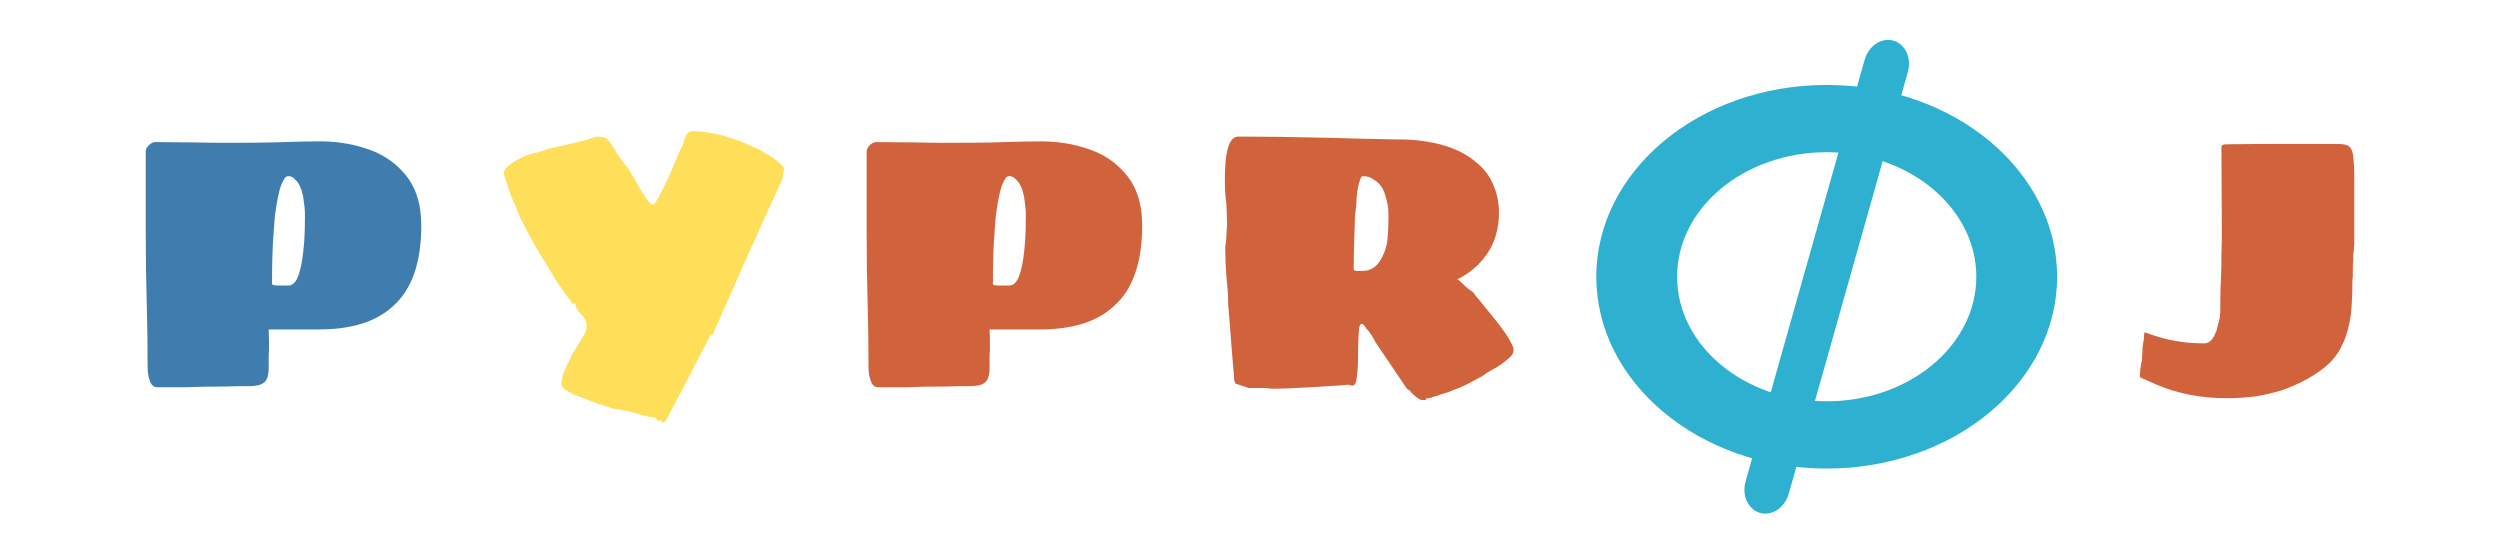
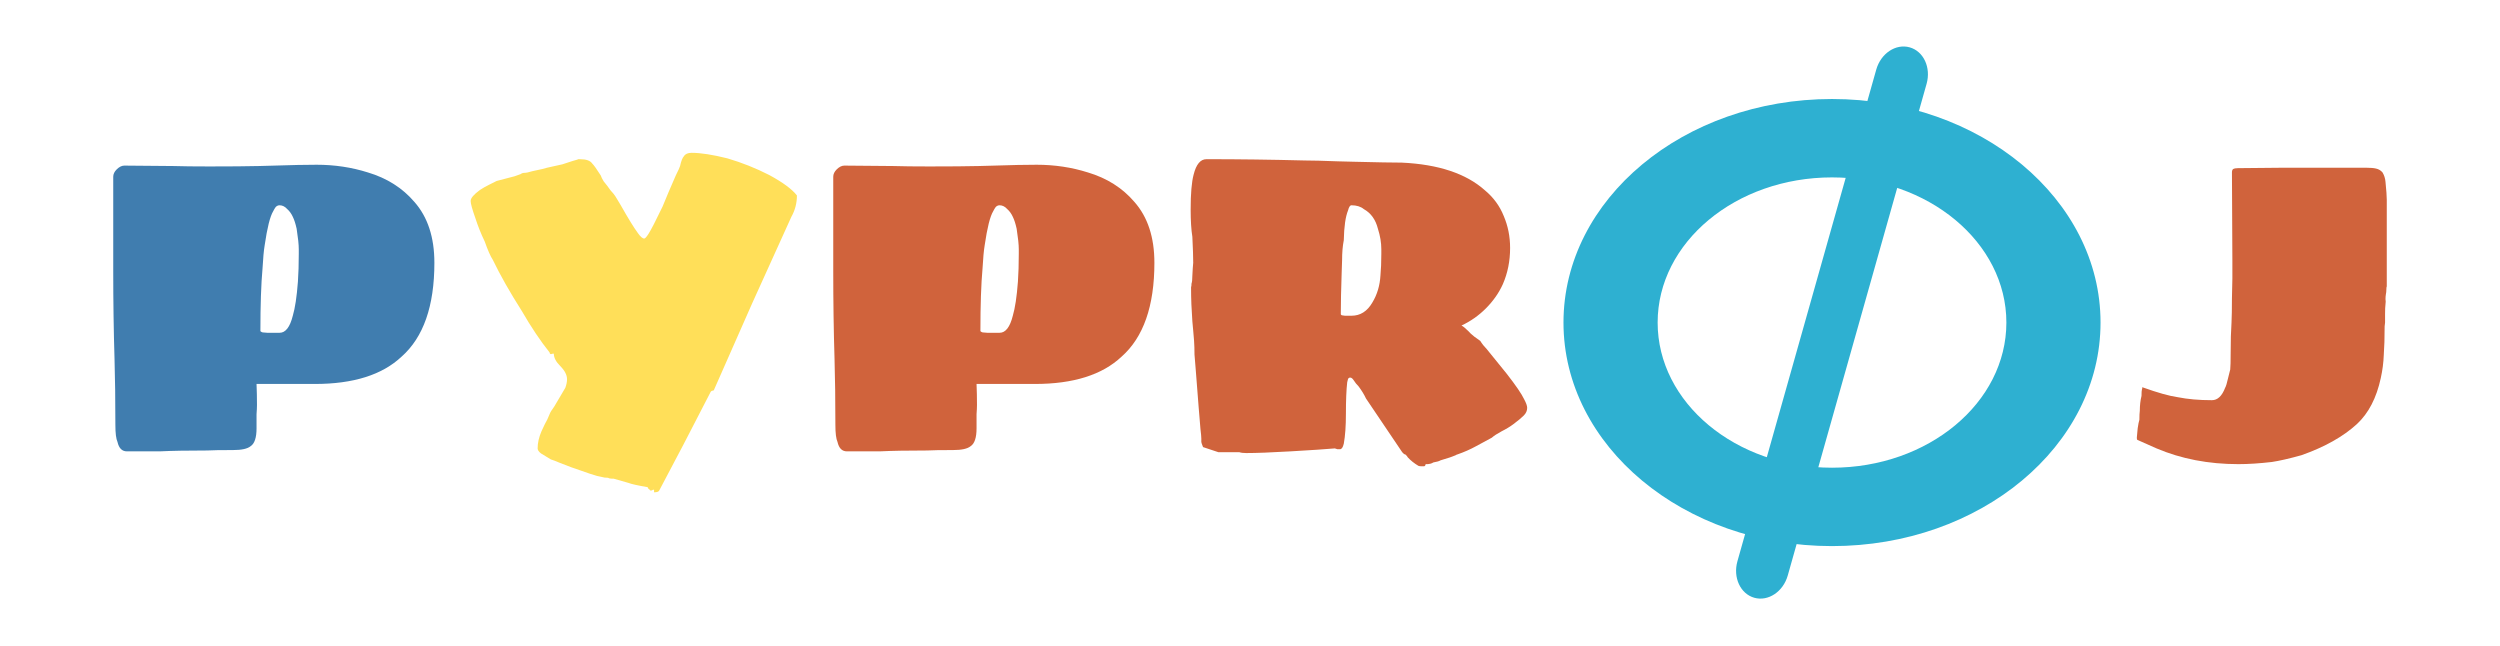
- <svg xmlns="http://www.w3.org/2000/svg" width="197.182mm" height="43.656mm" viewBox="0 0 197.182 43.656" version="1.1" id="svg3821">
+ <svg xmlns="http://www.w3.org/2000/svg" width="169.182mm" height="43.656mm" viewBox="0 0 169.182 43.656" version="1.1" id="svg3821">
  <defs id="defs3815" />
  <g id="layer1" transform="translate(-17.57589,-18.9985)">
    <g id="g871" transform="translate(-21.96512,-2.451818)">
-       <g id="g842" transform="translate(-7.810301,0.09448762)">
+       <g id="g842" transform="translate(-27.91083,0.09448762)">
        <path style="opacity:1;fill:#2eb0d1;fill-opacity:1;stroke:none;stroke-width:0.765;stroke-linecap:round;stroke-linejoin:bevel;stroke-miterlimit:4;stroke-dasharray:none;stroke-dashoffset:0;stroke-opacity:1;paint-order:stroke fill markers" d="m 191.429,28.056 a 18.172,15.128 0 0 0 -18.172,15.128 18.172,15.128 0 0 0 18.172,15.128 18.172,15.128 0 0 0 18.172,-15.128 18.172,15.128 0 0 0 -18.172,-15.128 z m 0,5.305 a 11.8,9.823 0 0 1 11.8,9.823 11.8,9.823 0 0 1 -11.8,9.823 11.8,9.823 0 0 1 -11.8,-9.823 11.8,9.823 0 0 1 11.8,-9.823 z" id="path1386-1-6-8" />
        <rect style="opacity:1;fill:#2eb0d1;fill-opacity:1;stroke:none;stroke-width:0.765;stroke-linecap:round;stroke-linejoin:bevel;stroke-miterlimit:4;stroke-dasharray:none;stroke-dashoffset:0;stroke-opacity:1;paint-order:stroke fill markers" id="rect1404-8-1-7" width="3.54" height="38.704" x="194.19" y="-29.813" rx="2.065" ry="2.065" transform="rotate(15.76816)" />
      </g>
-       <path id="path4550" style="font-style:normal;font-variant:normal;font-weight:normal;font-stretch:normal;font-size:28.862px;line-height:1.25;font-family:'Sigmar One';-inkscape-font-specification:'Sigmar One, Normal';font-variant-ligatures:normal;font-variant-caps:normal;font-variant-numeric:normal;font-feature-settings:normal;text-align:start;letter-spacing:0px;word-spacing:0px;writing-mode:lr-tb;text-anchor:start;fill:#407daf;fill-opacity:1;stroke:none;stroke-width:0.722" d="m 51.96,51.995 q -0.491,0 -0.635,-0.635 -0.144,-0.317 -0.144,-1.154 0,-2.511 -0.058,-4.474 -0.087,-2.828 -0.087,-5.974 v -6.35 q 0,-0.26 0.231,-0.491 0.26,-0.26 0.52,-0.26 l 3.319,0.029 q 0.924,0.029 2.424,0.029 2.165,0 3.348,-0.029 l 1.068,-0.029 q 1.732,-0.058 2.857,-0.058 1.818,0 3.463,0.52 1.934,0.577 3.146,1.991 1.357,1.53 1.357,4.127 0,4.387 -2.222,6.35 -1.963,1.847 -5.859,1.847 h -3.954 q 0.029,0.664 0.029,1.414 0,0.26 -0.029,0.635 0,0.346 0,0.952 0,0.952 -0.404,1.212 -0.317,0.26 -1.183,0.26 -1.27,0 -1.761,0.029 -1.991,0 -3.175,0.058 z m 10.333,-8.024 q 0.606,0 0.895,-1.154 0.231,-0.779 0.346,-2.309 0.058,-0.837 0.058,-1.876 v -0.317 q 0,-0.462 -0.144,-1.385 -0.115,-0.52 -0.26,-0.808 -0.144,-0.317 -0.375,-0.52 -0.231,-0.26 -0.52,-0.26 -0.144,0 -0.26,0.115 -0.087,0.115 -0.173,0.289 -0.317,0.52 -0.577,2.309 -0.087,0.52 -0.144,1.559 -0.144,1.587 -0.144,4.243 0,0 0.029,0.029 0.029,0.029 0.115,0.058 l 0.346,0.029 z" />
-       <path id="path4552" style="font-style:normal;font-variant:normal;font-weight:normal;font-stretch:normal;font-size:28.862px;line-height:1.25;font-family:'Sigmar One';-inkscape-font-specification:'Sigmar One, Normal';font-variant-ligatures:normal;font-variant-caps:normal;font-variant-numeric:normal;font-feature-settings:normal;text-align:start;letter-spacing:0px;word-spacing:0px;writing-mode:lr-tb;text-anchor:start;fill:#ffdf59;fill-opacity:1;stroke:none;stroke-width:0.722" d="m 91.704,54.592 q 0,0 -0.058,0 -0.029,0 -0.058,0.029 l -0.087,0.029 q -0.087,0 -0.087,-0.058 -0.115,-0.058 -0.144,-0.173 -1.01,-0.173 -1.299,-0.289 l -1.01,-0.289 h -0.144 q -0.144,0 -0.231,-0.058 -0.26,0 -0.433,-0.058 -0.231,-0.029 -0.75,-0.202 -0.52,-0.173 -0.75,-0.26 -0.462,-0.144 -1.328,-0.491 -0.404,-0.173 -0.606,-0.231 l -0.664,-0.404 q -0.231,-0.173 -0.231,-0.346 0,-0.548 0.26,-1.154 0.087,-0.202 0.231,-0.491 0.173,-0.289 0.317,-0.664 0.058,-0.173 0.317,-0.52 0.693,-1.154 0.75,-1.27 0.115,-0.317 0.115,-0.577 0,-0.433 -0.462,-0.895 -0.433,-0.433 -0.433,-0.837 -0.144,0 -0.144,0.029 h -0.058 -0.029 q -0.058,-0.058 -0.058,-0.115 -0.924,-1.154 -1.876,-2.8 -1.212,-1.905 -1.963,-3.463 -0.231,-0.346 -0.548,-1.241 -0.375,-0.779 -0.635,-1.587 -0.317,-0.895 -0.317,-1.154 0,-0.289 0.635,-0.75 0.26,-0.173 0.606,-0.346 0.346,-0.173 0.52,-0.26 0.144,-0.029 1.212,-0.317 l 0.404,-0.144 q 0.115,-0.087 0.26,-0.087 0.173,0 0.548,-0.115 0.837,-0.173 0.981,-0.231 l 1.039,-0.231 q 0.866,-0.289 1.01,-0.317 l 0.058,-0.029 h 0.087 0.058 q 0.606,0 0.808,0.289 0.173,0.173 0.577,0.808 0.058,0.173 0.202,0.404 0.173,0.231 0.231,0.289 l 0.231,0.317 0.202,0.231 q 0.115,0.144 0.231,0.346 0.115,0.202 0.26,0.433 0.75,1.328 1.154,1.876 0.26,0.375 0.433,0.375 0.087,0 0.289,-0.317 0.26,-0.404 0.952,-1.847 0.375,-0.924 0.895,-2.107 0.26,-0.52 0.289,-0.635 0.115,-0.52 0.26,-0.664 0.144,-0.231 0.52,-0.231 0.924,0 2.424,0.375 1.472,0.433 2.828,1.126 1.385,0.75 1.876,1.385 0,0.779 -0.375,1.443 l -2.655,5.859 -2.598,5.888 -0.115,0.029 q -0.029,0 -0.087,0.058 -1.905,3.723 -3.492,6.696 -0.058,0.115 -0.346,0.115 z" />
-       <path id="path4554" style="font-style:normal;font-variant:normal;font-weight:normal;font-stretch:normal;font-size:28.862px;line-height:1.25;font-family:'Sigmar One';-inkscape-font-specification:'Sigmar One, Normal';font-variant-ligatures:normal;font-variant-caps:normal;font-variant-numeric:normal;font-feature-settings:normal;text-align:start;letter-spacing:0px;word-spacing:0px;writing-mode:lr-tb;text-anchor:start;fill:#d0633c;fill-opacity:1;stroke:none;stroke-width:0.722" d="m 108.819,51.995 q -0.491,0 -0.635,-0.635 -0.144,-0.317 -0.144,-1.154 0,-2.511 -0.058,-4.474 -0.087,-2.828 -0.087,-5.974 v -6.35 q 0,-0.26 0.231,-0.491 0.26,-0.26 0.52,-0.26 l 3.319,0.029 q 0.924,0.029 2.424,0.029 2.165,0 3.348,-0.029 l 1.068,-0.029 q 1.732,-0.058 2.857,-0.058 1.818,0 3.463,0.52 1.934,0.577 3.146,1.991 1.357,1.53 1.357,4.127 0,4.387 -2.222,6.35 -1.963,1.847 -5.859,1.847 h -3.954 q 0.029,0.664 0.029,1.414 0,0.26 -0.029,0.635 0,0.346 0,0.952 0,0.952 -0.404,1.212 -0.317,0.26 -1.183,0.26 -1.27,0 -1.761,0.029 -1.991,0 -3.175,0.058 z m 10.333,-8.024 q 0.606,0 0.895,-1.154 0.231,-0.779 0.346,-2.309 0.058,-0.837 0.058,-1.876 v -0.317 q 0,-0.462 -0.144,-1.385 -0.115,-0.52 -0.26,-0.808 -0.144,-0.317 -0.375,-0.52 -0.231,-0.26 -0.52,-0.26 -0.144,0 -0.26,0.115 -0.087,0.115 -0.173,0.289 -0.317,0.52 -0.577,2.309 -0.087,0.52 -0.144,1.559 -0.144,1.587 -0.144,4.243 0,0 0.029,0.029 0.029,0.029 0.115,0.058 l 0.346,0.029 z" />
-       <path id="path4556" style="font-style:normal;font-variant:normal;font-weight:normal;font-stretch:normal;font-size:28.862px;line-height:1.25;font-family:'Sigmar One';-inkscape-font-specification:'Sigmar One, Normal';font-variant-ligatures:normal;font-variant-caps:normal;font-variant-numeric:normal;font-feature-settings:normal;text-align:start;letter-spacing:0px;word-spacing:0px;writing-mode:lr-tb;text-anchor:start;fill:#d0633c;fill-opacity:1;stroke:none;stroke-width:0.722" d="m 151.766,53.005 q -0.115,0 -0.202,-0.029 -0.433,-0.26 -0.722,-0.577 -0.087,-0.144 -0.115,-0.144 -0.029,-0.058 -0.087,-0.058 l -0.058,-0.029 q -0.115,-0.115 -0.115,-0.115 l -2.453,-3.637 q -0.173,-0.375 -0.491,-0.808 -0.202,-0.202 -0.346,-0.433 -0.115,-0.173 -0.231,-0.173 -0.087,0 -0.144,0.087 -0.029,0.087 -0.058,0.231 -0.087,0.779 -0.087,2.107 0,1.27 -0.144,2.049 -0.087,0.375 -0.26,0.375 h -0.173 q -0.058,-0.029 -0.115,-0.029 -0.029,-0.029 -0.029,-0.029 -1.01,0.087 -3.03,0.202 -1.963,0.115 -3.002,0.115 -0.289,0 -0.462,-0.058 h -0.635 -0.52 -0.26 l -1.039,-0.346 -0.087,-0.231 q 0,-0.029 -0.029,-0.115 0,-0.087 0,-0.231 0,-0.173 -0.058,-0.635 -0.144,-1.761 -0.115,-1.385 -0.058,-0.75 -0.202,-2.598 l -0.087,-1.068 q 0,-0.52 -0.029,-0.924 -0.029,-0.404 -0.058,-0.693 l -0.058,-0.635 q -0.087,-1.183 -0.087,-2.222 0,-0.029 0,-0.087 0.029,-0.058 0.029,-0.231 0.058,-0.173 0.058,-0.548 l 0.029,-0.52 0.029,-0.346 q 0,-0.606 -0.058,-1.761 -0.115,-0.722 -0.115,-1.847 0,-1.616 0.202,-2.367 0.26,-1.039 0.866,-1.039 3.261,0 6.638,0.087 0.75,0 2.251,0.058 l 1.126,0.029 q 2.309,0.058 3.204,0.058 3.723,0.173 5.628,1.876 0.866,0.722 1.27,1.732 0.433,1.01 0.433,2.165 0,1.328 -0.491,2.453 -0.404,0.895 -1.154,1.645 -0.722,0.722 -1.645,1.154 0.173,0.087 0.462,0.375 0.115,0.144 0.404,0.375 l 0.404,0.289 q 0.087,0.144 0.202,0.289 0.115,0.115 0.231,0.26 l 1.357,1.674 q 0.924,1.183 1.183,1.732 0.202,0.375 0.202,0.577 0,0.289 -0.231,0.52 -0.231,0.231 -0.693,0.577 -0.346,0.26 -0.808,0.491 -0.433,0.231 -0.664,0.433 l -1.068,0.577 q -0.577,0.317 -1.241,0.548 -0.029,0 -0.087,0.029 -0.029,0.029 -0.115,0.058 -0.173,0.087 -0.952,0.317 -0.144,0.087 -0.491,0.144 -0.087,0.058 -0.202,0.087 -0.115,0.029 -0.173,0.029 h -0.144 q -0.029,0.144 -0.115,0.144 h -0.087 z M 147.032,42.817 q 0.895,0 1.414,-0.895 0.491,-0.808 0.548,-1.847 0.058,-0.606 0.058,-1.443 v -0.317 q 0,-0.664 -0.231,-1.385 -0.231,-0.924 -0.952,-1.328 -0.317,-0.26 -0.837,-0.26 -0.144,0 -0.231,0.346 -0.26,0.635 -0.289,2.02 -0.115,0.577 -0.115,1.357 l -0.029,0.866 q -0.058,1.674 -0.058,2.771 0,0.029 0.029,0.058 0.029,0.029 0.058,0.029 l 0.202,0.029 z" />
-       <path id="path4560" style="font-style:normal;font-variant:normal;font-weight:normal;font-stretch:normal;font-size:28.862px;line-height:1.25;font-family:'Sigmar One';-inkscape-font-specification:'Sigmar One, Normal';font-variant-ligatures:normal;font-variant-caps:normal;font-variant-numeric:normal;font-feature-settings:normal;text-align:start;letter-spacing:0px;word-spacing:0px;writing-mode:lr-tb;text-anchor:start;fill:#d0633c;fill-opacity:1;stroke:none;stroke-width:0.722" d="m 217.434,52.716 q -1.241,0.144 -2.251,0.144 -3.03,0 -5.541,-1.068 l -1.299,-0.577 q -0.029,-0.029 -0.029,-0.144 l 0.058,-0.635 q 0.058,-0.404 0.115,-0.577 0,-0.404 0.029,-0.606 0,-0.548 0.115,-1.01 0,-0.346 0.029,-0.433 0.029,-0.087 0.029,-0.144 0.029,-0.058 0.029,0 1.53,0.548 2.367,0.664 1.01,0.202 2.309,0.202 0.577,0 0.895,-0.837 0.087,-0.144 0.202,-0.664 0.144,-0.577 0.144,-0.577 0.029,-0.289 0.029,-1.097 0,-1.241 0.058,-2.078 0.029,-0.577 0.029,-1.645 l 0.029,-1.328 v -1.241 l -0.029,-5.946 q 0,-0.173 0.087,-0.231 0.115,-0.058 0.317,-0.058 l 3.002,-0.029 h 2.886 2.8 q 0.433,0 0.664,0.058 0.26,0.058 0.433,0.26 0.173,0.289 0.202,0.635 0.087,0.866 0.087,1.212 v 5.628 0.231 q -0.029,0.058 -0.029,0.231 0,0.173 -0.029,0.289 -0.029,0.173 -0.029,0.346 0.029,0.173 0,0.346 -0.029,0.231 -0.029,0.664 v 0.577 l -0.029,0.26 q 0,1.154 -0.058,1.934 -0.029,0.779 -0.202,1.559 -0.433,2.02 -1.616,3.117 -1.385,1.27 -3.752,2.107 -1.241,0.346 -2.02,0.462 z" />
+       <path id="path4550" style="font-style:normal;font-variant:normal;font-weight:normal;font-stretch:normal;font-size:28.862px;line-height:1.25;font-family:'Sigmar One';-inkscape-font-specification:'Sigmar One, Normal';font-variant-ligatures:normal;font-variant-caps:normal;font-variant-numeric:normal;font-feature-settings:normal;text-align:start;letter-spacing:0px;word-spacing:0px;writing-mode:lr-tb;text-anchor:start;fill:#407daf;fill-opacity:1;stroke:none;stroke-width:0.722" d="m 48.128,51.995 q -0.491,0 -0.635,-0.635 -0.144,-0.317 -0.144,-1.154 0,-2.511 -0.058,-4.474 -0.087,-2.828 -0.087,-5.974 v -6.35 q 0,-0.26 0.231,-0.491 0.26,-0.26 0.52,-0.26 l 3.319,0.029 q 0.924,0.029 2.424,0.029 2.165,0 3.348,-0.029 l 1.068,-0.029 q 1.732,-0.058 2.857,-0.058 1.818,0 3.463,0.52 1.934,0.577 3.146,1.991 1.357,1.53 1.357,4.127 0,4.387 -2.222,6.35 -1.963,1.847 -5.859,1.847 h -3.954 q 0.029,0.664 0.029,1.414 0,0.26 -0.029,0.635 0,0.346 0,0.952 0,0.952 -0.404,1.212 -0.317,0.26 -1.183,0.26 -1.27,0 -1.761,0.029 -1.991,0 -3.175,0.058 z m 10.333,-8.024 q 0.606,0 0.895,-1.154 0.231,-0.779 0.346,-2.309 0.058,-0.837 0.058,-1.876 v -0.317 q 0,-0.462 -0.144,-1.385 -0.115,-0.52 -0.26,-0.808 -0.144,-0.317 -0.375,-0.52 -0.231,-0.26 -0.52,-0.26 -0.144,0 -0.26,0.115 -0.087,0.115 -0.173,0.289 -0.317,0.52 -0.577,2.309 -0.087,0.52 -0.144,1.559 -0.144,1.587 -0.144,4.243 0,0 0.029,0.029 0.029,0.029 0.115,0.058 l 0.346,0.029 z" />
+       <path id="path4552" style="font-style:normal;font-variant:normal;font-weight:normal;font-stretch:normal;font-size:28.862px;line-height:1.25;font-family:'Sigmar One';-inkscape-font-specification:'Sigmar One, Normal';font-variant-ligatures:normal;font-variant-caps:normal;font-variant-numeric:normal;font-feature-settings:normal;text-align:start;letter-spacing:0px;word-spacing:0px;writing-mode:lr-tb;text-anchor:start;fill:#ffdf59;fill-opacity:1;stroke:none;stroke-width:0.722" d="m 83.804,54.592 q 0,0 -0.058,0 -0.029,0 -0.058,0.029 l -0.087,0.029 q -0.087,0 -0.087,-0.058 -0.115,-0.058 -0.144,-0.173 -1.01,-0.173 -1.299,-0.289 l -1.01,-0.289 h -0.144 q -0.144,0 -0.231,-0.058 -0.26,0 -0.433,-0.058 -0.231,-0.029 -0.75,-0.202 -0.52,-0.173 -0.75,-0.26 -0.462,-0.144 -1.328,-0.491 -0.404,-0.173 -0.606,-0.231 l -0.664,-0.404 q -0.231,-0.173 -0.231,-0.346 0,-0.548 0.26,-1.154 0.087,-0.202 0.231,-0.491 0.173,-0.289 0.317,-0.664 0.058,-0.173 0.317,-0.52 0.693,-1.154 0.75,-1.27 0.115,-0.317 0.115,-0.577 0,-0.433 -0.462,-0.895 -0.433,-0.433 -0.433,-0.837 -0.144,0 -0.144,0.029 h -0.058 -0.029 q -0.058,-0.058 -0.058,-0.115 -0.924,-1.154 -1.876,-2.8 -1.212,-1.905 -1.963,-3.463 -0.231,-0.346 -0.548,-1.241 -0.375,-0.779 -0.635,-1.587 -0.317,-0.895 -0.317,-1.154 0,-0.289 0.635,-0.75 0.26,-0.173 0.606,-0.346 0.346,-0.173 0.52,-0.26 0.144,-0.029 1.212,-0.317 l 0.404,-0.144 q 0.115,-0.087 0.26,-0.087 0.173,0 0.548,-0.115 0.837,-0.173 0.981,-0.231 l 1.039,-0.231 q 0.866,-0.289 1.01,-0.317 l 0.058,-0.029 h 0.087 0.058 q 0.606,0 0.808,0.289 0.173,0.173 0.577,0.808 0.058,0.173 0.202,0.404 0.173,0.231 0.231,0.289 l 0.231,0.317 0.202,0.231 q 0.115,0.144 0.231,0.346 0.115,0.202 0.26,0.433 0.75,1.328 1.154,1.876 0.26,0.375 0.433,0.375 0.087,0 0.289,-0.317 0.26,-0.404 0.952,-1.847 0.375,-0.924 0.895,-2.107 0.26,-0.52 0.289,-0.635 0.115,-0.52 0.26,-0.664 0.144,-0.231 0.52,-0.231 0.924,0 2.424,0.375 1.472,0.433 2.828,1.126 1.385,0.75 1.876,1.385 0,0.779 -0.375,1.443 l -2.655,5.859 -2.598,5.888 -0.115,0.029 q -0.029,0 -0.087,0.058 -1.905,3.723 -3.492,6.696 -0.058,0.115 -0.346,0.115 z" />
+       <path id="path4554" style="font-style:normal;font-variant:normal;font-weight:normal;font-stretch:normal;font-size:28.862px;line-height:1.25;font-family:'Sigmar One';-inkscape-font-specification:'Sigmar One, Normal';font-variant-ligatures:normal;font-variant-caps:normal;font-variant-numeric:normal;font-feature-settings:normal;text-align:start;letter-spacing:0px;word-spacing:0px;writing-mode:lr-tb;text-anchor:start;fill:#d0633c;fill-opacity:1;stroke:none;stroke-width:0.722" d="m 96.853,51.995 q -0.491,0 -0.635,-0.635 -0.144,-0.317 -0.144,-1.154 0,-2.511 -0.058,-4.474 -0.087,-2.828 -0.087,-5.974 v -6.35 q 0,-0.26 0.231,-0.491 0.26,-0.26 0.52,-0.26 l 3.319,0.029 q 0.924,0.029 2.424,0.029 2.165,0 3.348,-0.029 l 1.068,-0.029 q 1.732,-0.058 2.857,-0.058 1.818,0 3.463,0.52 1.934,0.577 3.146,1.991 1.357,1.53 1.357,4.127 0,4.387 -2.222,6.35 -1.963,1.847 -5.859,1.847 h -3.954 q 0.029,0.664 0.029,1.414 0,0.26 -0.029,0.635 0,0.346 0,0.952 0,0.952 -0.404,1.212 -0.317,0.26 -1.183,0.26 -1.27,0 -1.761,0.029 -1.991,0 -3.175,0.058 z m 10.333,-8.024 q 0.606,0 0.895,-1.154 0.231,-0.779 0.346,-2.309 0.058,-0.837 0.058,-1.876 v -0.317 q 0,-0.462 -0.144,-1.385 -0.115,-0.52 -0.26,-0.808 -0.144,-0.317 -0.375,-0.52 -0.231,-0.26 -0.52,-0.26 -0.144,0 -0.26,0.115 -0.087,0.115 -0.173,0.289 -0.317,0.52 -0.577,2.309 -0.087,0.52 -0.144,1.559 -0.144,1.587 -0.144,4.243 0,0 0.029,0.029 0.029,0.029 0.115,0.058 l 0.346,0.029 z" />
+       <path id="path4556" style="font-style:normal;font-variant:normal;font-weight:normal;font-stretch:normal;font-size:28.862px;line-height:1.25;font-family:'Sigmar One';-inkscape-font-specification:'Sigmar One, Normal';font-variant-ligatures:normal;font-variant-caps:normal;font-variant-numeric:normal;font-feature-settings:normal;text-align:start;letter-spacing:0px;word-spacing:0px;writing-mode:lr-tb;text-anchor:start;fill:#d0633c;fill-opacity:1;stroke:none;stroke-width:0.722" d="m 135.732,53.005 q -0.115,0 -0.202,-0.029 -0.433,-0.26 -0.722,-0.577 -0.087,-0.144 -0.115,-0.144 -0.029,-0.058 -0.087,-0.058 l -0.058,-0.029 q -0.115,-0.115 -0.115,-0.115 l -2.453,-3.637 q -0.173,-0.375 -0.491,-0.808 -0.202,-0.202 -0.346,-0.433 -0.115,-0.173 -0.231,-0.173 -0.087,0 -0.144,0.087 -0.029,0.087 -0.058,0.231 -0.087,0.779 -0.087,2.107 0,1.27 -0.144,2.049 -0.087,0.375 -0.26,0.375 h -0.173 q -0.058,-0.029 -0.115,-0.029 -0.029,-0.029 -0.029,-0.029 -1.01,0.087 -3.03,0.202 -1.963,0.115 -3.002,0.115 -0.289,0 -0.462,-0.058 h -0.635 -0.52 -0.26 l -1.039,-0.346 -0.087,-0.231 q 0,-0.029 -0.029,-0.115 0,-0.087 0,-0.231 0,-0.173 -0.058,-0.635 -0.144,-1.761 -0.115,-1.385 -0.058,-0.75 -0.202,-2.598 l -0.087,-1.068 q 0,-0.52 -0.029,-0.924 -0.029,-0.404 -0.058,-0.693 l -0.058,-0.635 q -0.087,-1.183 -0.087,-2.222 0,-0.029 0,-0.087 0.029,-0.058 0.029,-0.231 0.058,-0.173 0.058,-0.548 l 0.029,-0.52 0.029,-0.346 q 0,-0.606 -0.058,-1.761 -0.115,-0.722 -0.115,-1.847 0,-1.616 0.202,-2.367 0.26,-1.039 0.866,-1.039 3.261,0 6.638,0.087 0.75,0 2.251,0.058 l 1.126,0.029 q 2.309,0.058 3.204,0.058 3.723,0.173 5.628,1.876 0.866,0.722 1.27,1.732 0.433,1.01 0.433,2.165 0,1.328 -0.491,2.453 -0.404,0.895 -1.154,1.645 -0.722,0.722 -1.645,1.154 0.173,0.087 0.462,0.375 0.115,0.144 0.404,0.375 l 0.404,0.289 q 0.087,0.144 0.202,0.289 0.115,0.115 0.231,0.26 l 1.357,1.674 q 0.924,1.183 1.183,1.732 0.202,0.375 0.202,0.577 0,0.289 -0.231,0.52 -0.231,0.231 -0.693,0.577 -0.346,0.26 -0.808,0.491 -0.433,0.231 -0.664,0.433 l -1.068,0.577 q -0.577,0.317 -1.241,0.548 -0.029,0 -0.087,0.029 -0.029,0.029 -0.115,0.058 -0.173,0.087 -0.952,0.317 -0.144,0.087 -0.491,0.144 -0.087,0.058 -0.202,0.087 -0.115,0.029 -0.173,0.029 h -0.144 q -0.029,0.144 -0.115,0.144 h -0.087 z m -4.733,-10.188 q 0.895,0 1.414,-0.895 0.491,-0.808 0.548,-1.847 0.058,-0.606 0.058,-1.443 v -0.317 q 0,-0.664 -0.231,-1.385 -0.231,-0.924 -0.952,-1.328 -0.317,-0.26 -0.837,-0.26 -0.144,0 -0.231,0.346 -0.26,0.635 -0.289,2.02 -0.115,0.577 -0.115,1.357 l -0.029,0.866 q -0.058,1.674 -0.058,2.771 0,0.029 0.029,0.058 0.029,0.029 0.058,0.029 l 0.202,0.029 z" />
+       <path id="path4560" style="font-style:normal;font-variant:normal;font-weight:normal;font-stretch:normal;font-size:28.862px;line-height:1.25;font-family:'Sigmar One';-inkscape-font-specification:'Sigmar One, Normal';font-variant-ligatures:normal;font-variant-caps:normal;font-variant-numeric:normal;font-feature-settings:normal;text-align:start;letter-spacing:0px;word-spacing:0px;writing-mode:lr-tb;text-anchor:start;fill:#d0633c;fill-opacity:1;stroke:none;stroke-width:0.722" d="m 193.266,52.716 q -1.241,0.144 -2.251,0.144 -3.03,0 -5.541,-1.068 l -1.299,-0.577 q -0.029,-0.029 -0.029,-0.144 l 0.058,-0.635 q 0.058,-0.404 0.115,-0.577 0,-0.404 0.029,-0.606 0,-0.548 0.115,-1.01 0,-0.346 0.029,-0.433 0.029,-0.087 0.029,-0.144 0.029,-0.058 0.029,0 1.53,0.548 2.367,0.664 1.01,0.202 2.309,0.202 0.577,0 0.895,-0.837 0.087,-0.144 0.202,-0.664 0.144,-0.577 0.144,-0.577 0.029,-0.289 0.029,-1.097 0,-1.241 0.058,-2.078 0.029,-0.577 0.029,-1.645 l 0.029,-1.328 v -1.241 l -0.029,-5.946 q 0,-0.173 0.087,-0.231 0.115,-0.058 0.317,-0.058 l 3.002,-0.029 h 2.886 2.8 q 0.433,0 0.664,0.058 0.26,0.058 0.433,0.26 0.173,0.289 0.202,0.635 0.087,0.866 0.087,1.212 v 5.628 0.231 q -0.029,0.058 -0.029,0.231 0,0.173 -0.029,0.289 -0.029,0.173 -0.029,0.346 0.029,0.173 0,0.346 -0.029,0.231 -0.029,0.664 v 0.577 l -0.029,0.26 q 0,1.154 -0.058,1.934 -0.029,0.779 -0.202,1.559 -0.433,2.02 -1.616,3.117 -1.385,1.27 -3.752,2.107 -1.241,0.346 -2.02,0.462 z" />
    </g>
  </g>
</svg>
